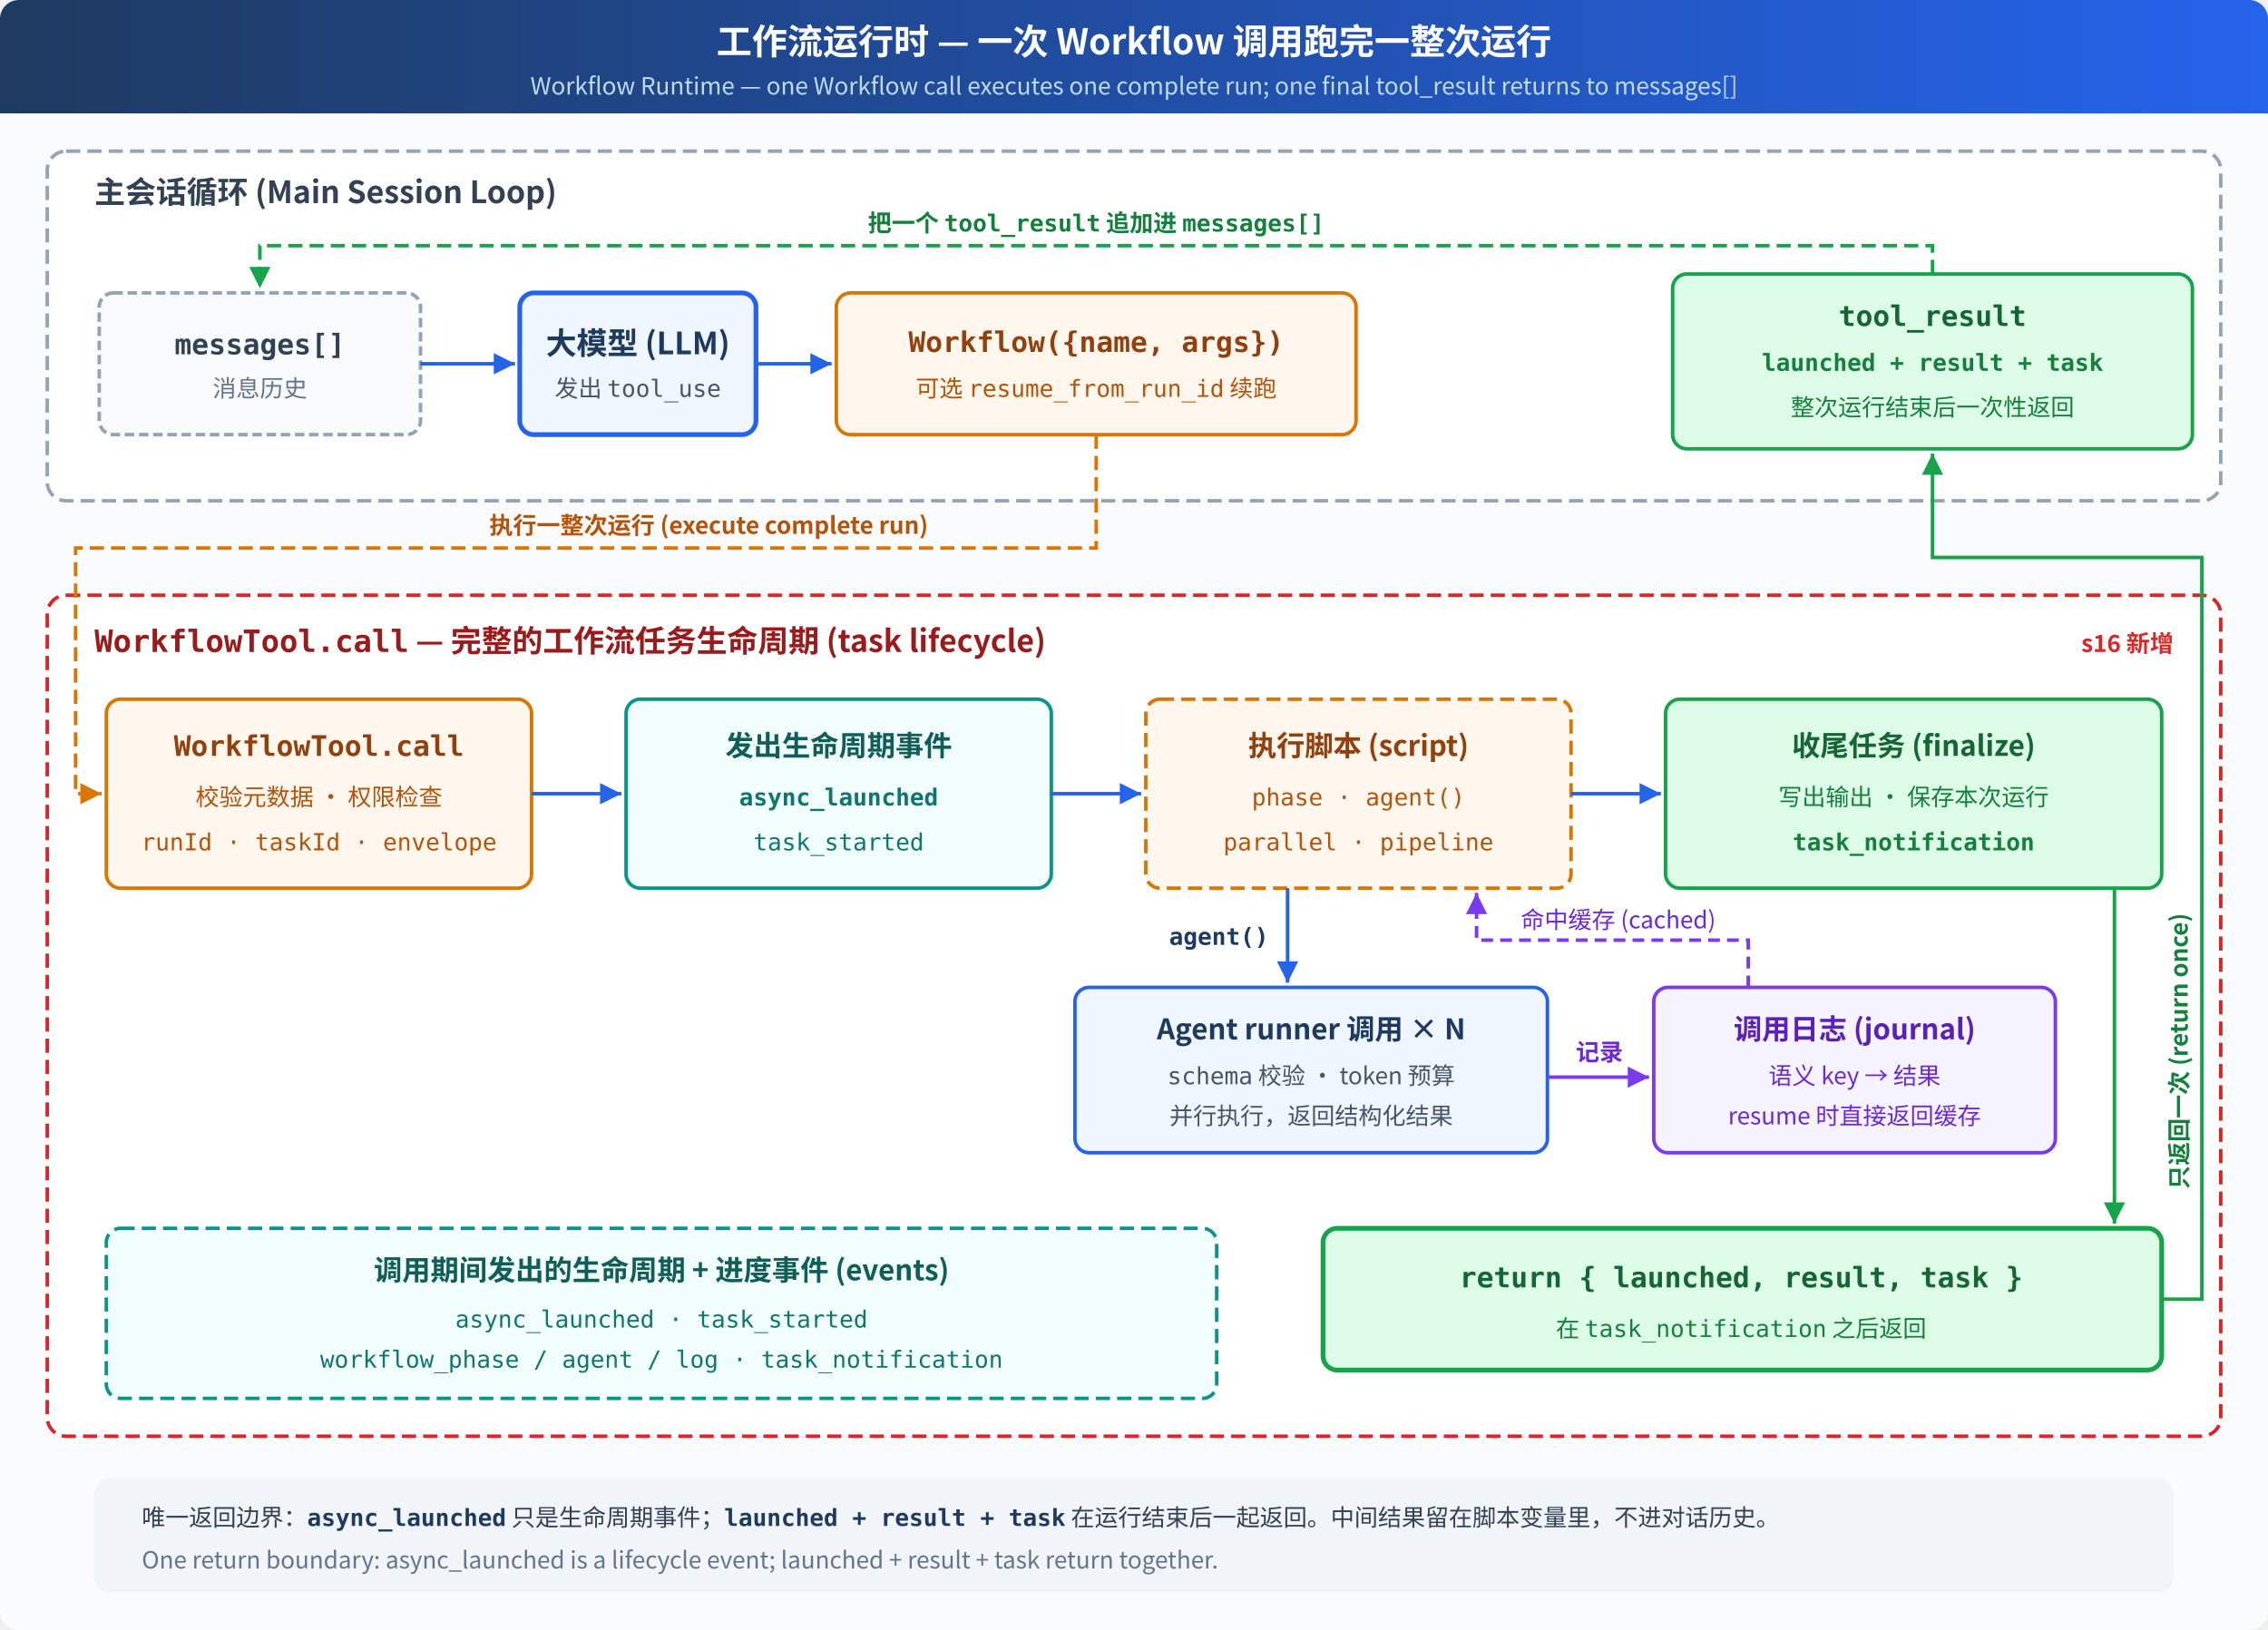
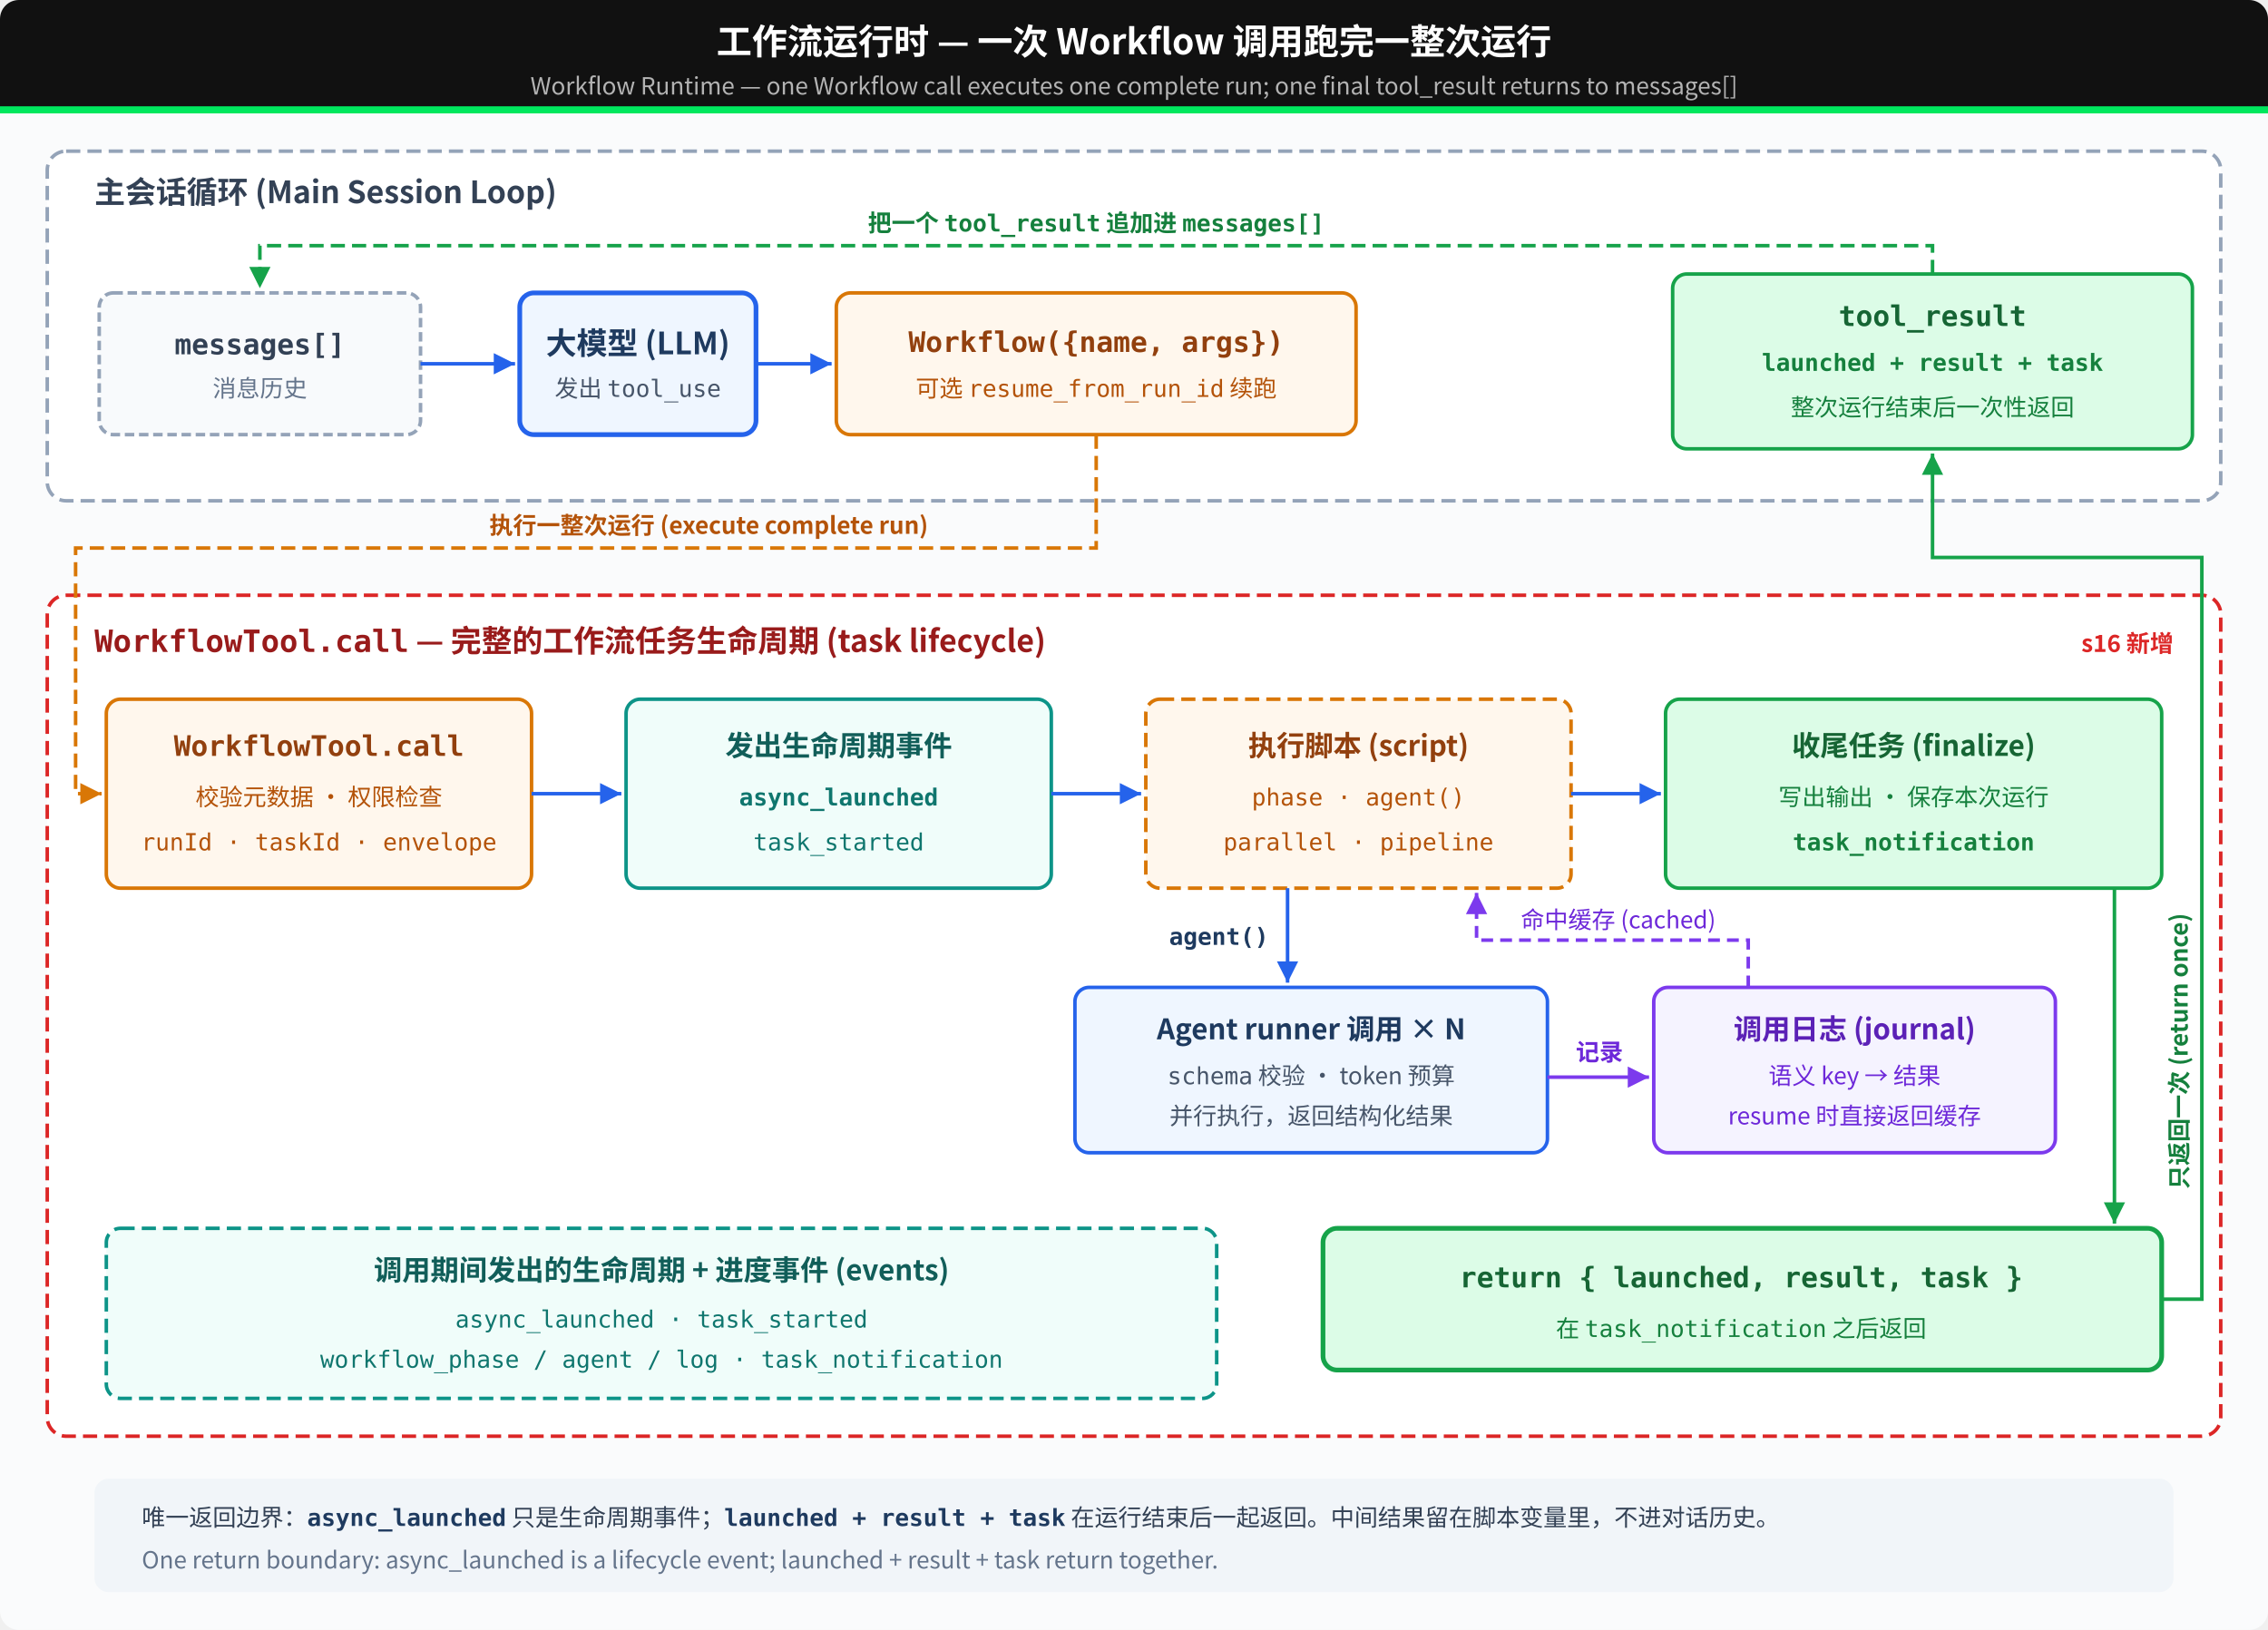
<svg xmlns="http://www.w3.org/2000/svg" viewBox="0 0 960 690" font-family="'PingFang SC', 'Noto Sans CJK SC', 'Microsoft YaHei', system-ui, -apple-system, sans-serif" role="img" aria-labelledby="title description">
  <defs>
    <marker id="arrow-blue" viewBox="0 0 10 10" refX="10" refY="5" markerWidth="6" markerHeight="6" orient="auto-start-reverse">
      <path d="M 0 0 L 10 5 L 0 10 z" fill="#2563eb" />
    </marker>
    <marker id="arrow-green" viewBox="0 0 10 10" refX="10" refY="5" markerWidth="6" markerHeight="6" orient="auto-start-reverse">
      <path d="M 0 0 L 10 5 L 0 10 z" fill="#16a34a" />
    </marker>
    <marker id="arrow-amber" viewBox="0 0 10 10" refX="10" refY="5" markerWidth="6" markerHeight="6" orient="auto-start-reverse">
      <path d="M 0 0 L 10 5 L 0 10 z" fill="#d97706" />
    </marker>
    <marker id="arrow-purple" viewBox="0 0 10 10" refX="10" refY="5" markerWidth="6" markerHeight="6" orient="auto-start-reverse">
      <path d="M 0 0 L 10 5 L 0 10 z" fill="#7c3aed" />
    </marker>
    <linearGradient id="header" x1="0" y1="0" x2="1" y2="0">
-       <stop offset="0%" stop-color="#1e3a5f" />
-       <stop offset="100%" stop-color="#2563eb" />
+       <stop offset="0%" stop-color="#111111" />
+       <stop offset="100%" stop-color="#111111" />
    </linearGradient>
  </defs>
  <rect width="960" height="690" fill="#fafbfc" rx="8" />
  <rect x="0" y="0" width="960" height="48" fill="url(#header)" rx="8" />
  <rect x="0" y="40" width="960" height="8" fill="url(#header)" />
+   <rect x="0" y="45" width="960" height="3" fill="#00e75e" />
  <text x="480" y="23" fill="#ffffff" font-size="15" font-weight="700" text-anchor="middle">工作流运行时 — 一次 Workflow 调用跑完一整次运行</text>
-   <text x="480" y="40" fill="#bfdbfe" font-size="10" text-anchor="middle">Workflow Runtime — one Workflow call executes one complete run; one final tool_result returns to messages[]</text>
+   <text x="480" y="40" fill="#b3b3b3" font-size="10" text-anchor="middle">Workflow Runtime — one Workflow call executes one complete run; one final tool_result returns to messages[]</text>
  <rect x="20" y="64" width="920" height="148" rx="8" fill="#ffffff" stroke="#94a3b8" stroke-width="1.5" stroke-dasharray="6,3" />
  <text x="40" y="86" fill="#334155" font-size="13" font-weight="700">主会话循环 (Main Session Loop)</text>
  <path d="M 818 116 L 818 104 L 110 104 L 110 122" fill="none" stroke="#16a34a" stroke-width="1.5" stroke-dasharray="6,3" marker-end="url(#arrow-green)" />
  <text x="464" y="98" text-anchor="middle" fill="#15803d" font-size="10" font-weight="600">把一个 <tspan font-family="ui-monospace, 'SF Mono', Menlo, Consolas, monospace">tool_result</tspan> 追加进 <tspan font-family="ui-monospace, 'SF Mono', Menlo, Consolas, monospace">messages[]</tspan>
  </text>
  <rect x="42" y="124" width="136" height="60" rx="6" fill="#f8fafc" stroke="#94a3b8" stroke-width="1.5" stroke-dasharray="4,2" />
  <text x="110" y="150" text-anchor="middle" fill="#334155" font-size="12" font-weight="600" font-family="ui-monospace, 'SF Mono', Menlo, Consolas, monospace">messages[]</text>
  <text x="110" y="168" text-anchor="middle" fill="#64748b" font-size="10">消息历史</text>
  <line x1="178" y1="154" x2="218" y2="154" stroke="#2563eb" stroke-width="1.5" marker-end="url(#arrow-blue)" />
  <rect x="220" y="124" width="100" height="60" rx="6" fill="#eff6ff" stroke="#2563eb" stroke-width="2" />
  <text x="270" y="150" text-anchor="middle" fill="#1e3a5f" font-size="13" font-weight="700">大模型 (LLM)</text>
  <text x="270" y="168" text-anchor="middle" fill="#475569" font-size="10">发出 <tspan font-family="ui-monospace, 'SF Mono', Menlo, Consolas, monospace">tool_use</tspan>
  </text>
  <line x1="320" y1="154" x2="352" y2="154" stroke="#2563eb" stroke-width="1.5" marker-end="url(#arrow-blue)" />
  <rect x="354" y="124" width="220" height="60" rx="6" fill="#fff7ed" stroke="#d97706" stroke-width="1.5" />
  <text x="464" y="149" text-anchor="middle" fill="#92400e" font-size="12" font-weight="700" font-family="ui-monospace, 'SF Mono', Menlo, Consolas, monospace">Workflow({name, args})</text>
  <text x="464" y="168" text-anchor="middle" fill="#b45309" font-size="10">可选 <tspan font-family="ui-monospace, 'SF Mono', Menlo, Consolas, monospace">resume_from_run_id</tspan> 续跑</text>
  <rect x="708" y="116" width="220" height="74" rx="6" fill="#dcfce7" stroke="#16a34a" stroke-width="1.5" />
  <text x="818" y="138" text-anchor="middle" fill="#166534" font-size="12" font-weight="700" font-family="ui-monospace, 'SF Mono', Menlo, Consolas, monospace">tool_result</text>
  <text x="818" y="157" text-anchor="middle" fill="#15803d" font-size="10" font-weight="600" font-family="ui-monospace, 'SF Mono', Menlo, Consolas, monospace">launched + result + task</text>
  <text x="818" y="176" text-anchor="middle" fill="#15803d" font-size="10">整次运行结束后一次性返回</text>
  <rect x="20" y="252" width="920" height="356" rx="8" fill="#ffffff" stroke="#dc2626" stroke-width="1.5" stroke-dasharray="6,3" />
  <text x="40" y="276" fill="#991b1b" font-size="13" font-weight="700">
    <tspan font-family="ui-monospace, 'SF Mono', Menlo, Consolas, monospace">WorkflowTool.call</tspan> — 完整的工作流任务生命周期 (task lifecycle)</text>
  <text x="920" y="276" text-anchor="end" fill="#dc2626" font-size="10" font-weight="600">s16 新增</text>
  <path d="M 464 184 L 464 232 L 32 232 L 32 336 L 43 336" fill="none" stroke="#d97706" stroke-width="1.5" stroke-dasharray="6,3" marker-end="url(#arrow-amber)" />
  <text x="300" y="226" text-anchor="middle" fill="#b45309" font-size="10" font-weight="600">执行一整次运行 (execute complete run)</text>
  <rect x="45" y="296" width="180" height="80" rx="6" fill="#fff7ed" stroke="#d97706" stroke-width="1.5" />
  <text x="135" y="320" text-anchor="middle" fill="#92400e" font-size="12" font-weight="700" font-family="ui-monospace, 'SF Mono', Menlo, Consolas, monospace">WorkflowTool.call</text>
  <text x="135" y="341" text-anchor="middle" fill="#b45309" font-size="10">校验元数据 · 权限检查</text>
  <text x="135" y="360" text-anchor="middle" fill="#b45309" font-size="10" font-family="ui-monospace, 'SF Mono', Menlo, Consolas, monospace">runId · taskId · envelope</text>
  <line x1="225" y1="336" x2="263" y2="336" stroke="#2563eb" stroke-width="1.5" marker-end="url(#arrow-blue)" />
  <rect x="265" y="296" width="180" height="80" rx="6" fill="#f0fdfa" stroke="#0d9488" stroke-width="1.5" />
  <text x="355" y="320" text-anchor="middle" fill="#115e59" font-size="12" font-weight="700">发出生命周期事件</text>
  <text x="355" y="341" text-anchor="middle" fill="#0f766e" font-size="10" font-weight="600" font-family="ui-monospace, 'SF Mono', Menlo, Consolas, monospace">async_launched</text>
  <text x="355" y="360" text-anchor="middle" fill="#0f766e" font-size="10" font-family="ui-monospace, 'SF Mono', Menlo, Consolas, monospace">task_started</text>
  <line x1="445" y1="336" x2="483" y2="336" stroke="#2563eb" stroke-width="1.5" marker-end="url(#arrow-blue)" />
  <rect x="485" y="296" width="180" height="80" rx="6" fill="#fff7ed" stroke="#d97706" stroke-width="1.5" stroke-dasharray="6,3" />
  <text x="575" y="320" text-anchor="middle" fill="#92400e" font-size="12" font-weight="700">执行脚本 (script)</text>
  <text x="575" y="341" text-anchor="middle" fill="#b45309" font-size="10" font-family="ui-monospace, 'SF Mono', Menlo, Consolas, monospace">phase · agent()</text>
  <text x="575" y="360" text-anchor="middle" fill="#b45309" font-size="10" font-family="ui-monospace, 'SF Mono', Menlo, Consolas, monospace">parallel · pipeline</text>
  <line x1="665" y1="336" x2="703" y2="336" stroke="#2563eb" stroke-width="1.5" marker-end="url(#arrow-blue)" />
  <rect x="705" y="296" width="210" height="80" rx="6" fill="#dcfce7" stroke="#16a34a" stroke-width="1.5" />
  <text x="810" y="320" text-anchor="middle" fill="#166534" font-size="12" font-weight="700">收尾任务 (finalize)</text>
  <text x="810" y="341" text-anchor="middle" fill="#15803d" font-size="10">写出输出 · 保存本次运行</text>
  <text x="810" y="360" text-anchor="middle" fill="#15803d" font-size="10" font-weight="600" font-family="ui-monospace, 'SF Mono', Menlo, Consolas, monospace">task_notification</text>
  <line x1="545" y1="376" x2="545" y2="416" stroke="#2563eb" stroke-width="1.5" marker-end="url(#arrow-blue)" />
  <text x="537" y="400" text-anchor="end" fill="#1e3a5f" font-size="10" font-weight="600" font-family="ui-monospace, 'SF Mono', Menlo, Consolas, monospace">agent()</text>
  <rect x="455" y="418" width="200" height="70" rx="6" fill="#eff6ff" stroke="#2563eb" stroke-width="1.5" />
  <text x="555" y="440" text-anchor="middle" fill="#1e3a5f" font-size="12" font-weight="700">Agent runner 调用 × N</text>
  <text x="555" y="459" text-anchor="middle" fill="#475569" font-size="10">
    <tspan font-family="ui-monospace, 'SF Mono', Menlo, Consolas, monospace">schema</tspan> 校验 · token 预算</text>
  <text x="555" y="476" text-anchor="middle" fill="#475569" font-size="10">并行执行，返回结构化结果</text>
  <line x1="655" y1="456" x2="698" y2="456" stroke="#7c3aed" stroke-width="1.5" marker-end="url(#arrow-purple)" />
  <text x="677" y="449" text-anchor="middle" fill="#6d28d9" font-size="10" font-weight="600">记录</text>
  <rect x="700" y="418" width="170" height="70" rx="6" fill="#f5f3ff" stroke="#7c3aed" stroke-width="1.5" />
  <text x="785" y="440" text-anchor="middle" fill="#5b21b6" font-size="12" font-weight="700">调用日志 (journal)</text>
  <text x="785" y="459" text-anchor="middle" fill="#6d28d9" font-size="10">语义 key → 结果</text>
  <text x="785" y="476" text-anchor="middle" fill="#6d28d9" font-size="10">resume 时直接返回缓存</text>
  <path d="M 740 418 L 740 398 L 625 398 L 625 378" fill="none" stroke="#7c3aed" stroke-width="1.5" stroke-dasharray="5,3" marker-end="url(#arrow-purple)" />
  <text x="685" y="393" text-anchor="middle" fill="#6d28d9" font-size="10">命中缓存 (cached)</text>
  <rect x="45" y="520" width="470" height="72" rx="6" fill="#f0fdfa" stroke="#0d9488" stroke-width="1.5" stroke-dasharray="6,3" />
  <text x="280" y="542" text-anchor="middle" fill="#115e59" font-size="12" font-weight="700">调用期间发出的生命周期 + 进度事件 (events)</text>
  <text x="280" y="562" text-anchor="middle" fill="#0f766e" font-size="10" font-family="ui-monospace, 'SF Mono', Menlo, Consolas, monospace">async_launched · task_started</text>
  <text x="280" y="579" text-anchor="middle" fill="#0f766e" font-size="10" font-family="ui-monospace, 'SF Mono', Menlo, Consolas, monospace">workflow_phase / agent / log · task_notification</text>
  <line x1="895" y1="376" x2="895" y2="518" stroke="#16a34a" stroke-width="1.5" marker-end="url(#arrow-green)" />
  <rect x="560" y="520" width="355" height="60" rx="6" fill="#dcfce7" stroke="#16a34a" stroke-width="2" />
  <text x="737" y="545" text-anchor="middle" fill="#166534" font-size="12" font-weight="700" font-family="ui-monospace, 'SF Mono', Menlo, Consolas, monospace">return { launched, result, task }</text>
  <text x="737" y="566" text-anchor="middle" fill="#15803d" font-size="10">在 <tspan font-family="ui-monospace, 'SF Mono', Menlo, Consolas, monospace">task_notification</tspan> 之后返回</text>
  <path d="M 915 550 L 932 550 L 932 236 L 818 236 L 818 192" fill="none" stroke="#16a34a" stroke-width="1.5" marker-end="url(#arrow-green)" />
  <text x="926" y="445" text-anchor="middle" fill="#15803d" font-size="10" font-weight="600" transform="rotate(-90 926 445)">只返回一次 (return once)</text>
  <rect x="40" y="626" width="880" height="48" rx="6" fill="#f1f5f9" />
  <text x="60" y="646" fill="#334155" font-size="10">唯一返回边界：<tspan fill="#1e3a5f" font-weight="700" font-family="ui-monospace, 'SF Mono', Menlo, Consolas, monospace">async_launched</tspan> 只是生命周期事件；<tspan fill="#1e3a5f" font-weight="700" font-family="ui-monospace, 'SF Mono', Menlo, Consolas, monospace">launched + result + task</tspan> 在运行结束后一起返回。中间结果留在脚本变量里，不进对话历史。</text>
  <text x="60" y="664" fill="#64748b" font-size="10">One return boundary: async_launched is a lifecycle event; launched + result + task return together.</text>
</svg>
